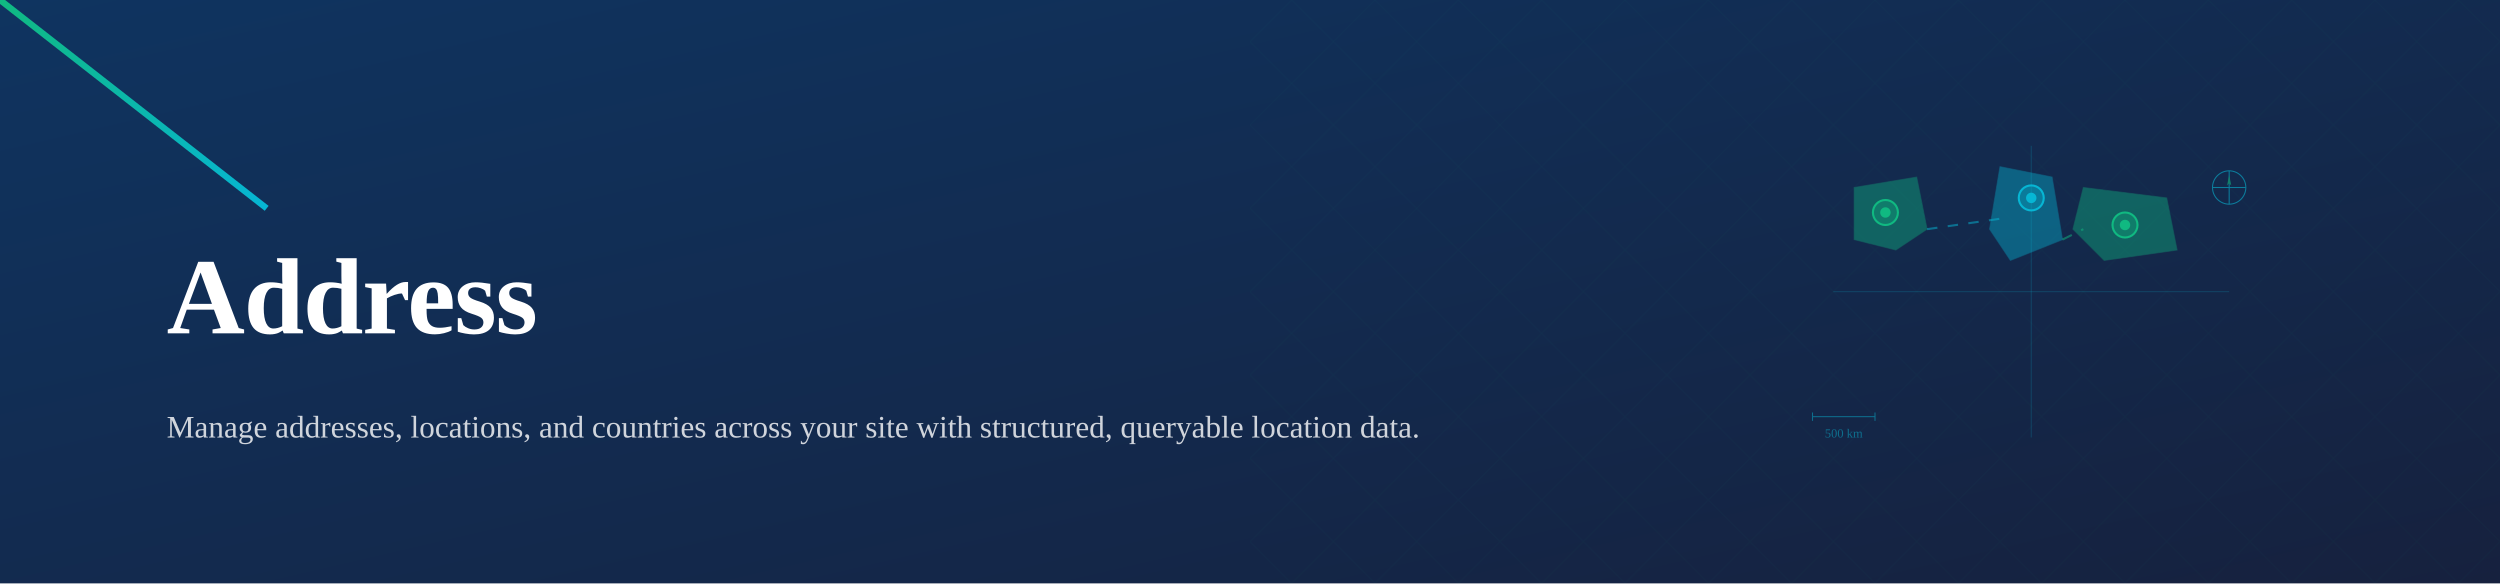
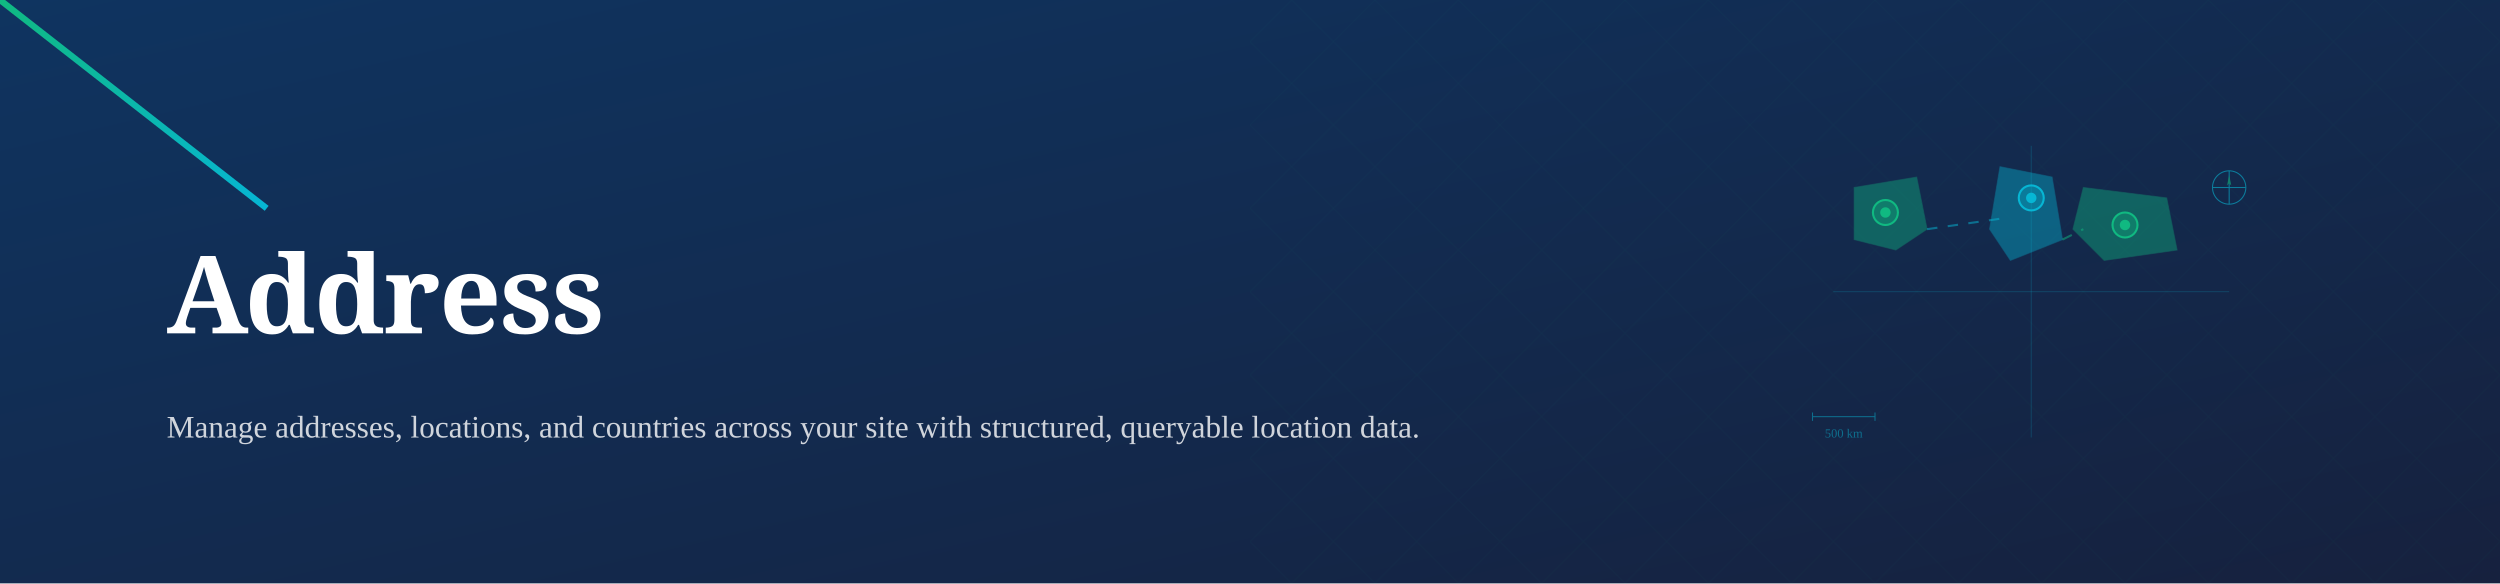
<svg xmlns="http://www.w3.org/2000/svg" viewBox="0 0 1200 280">
  <defs>
    <style>
      @keyframes regionGlow { 0%, 100% { opacity: 0.4; } 50% { opacity: 0.9; } }
      @keyframes pinBounce { 0%, 100% { transform: translateY(0px); } 50% { transform: translateY(-8px); } }
      @keyframes lineFlow { 0%, 100% { opacity: 0.2; } 50% { opacity: 0.6; } }
      .map-region { animation: regionGlow 3s ease-in-out infinite; }
      .map-region-1 { animation-delay: 0s; }
      .map-region-2 { animation-delay: 1s; }
      .map-region-3 { animation-delay: 2s; }
      .pin { animation: pinBounce 2s ease-in-out infinite; }
      .pin-1 { animation-delay: 0s; }
      .pin-2 { animation-delay: 0.4s; }
      .pin-3 { animation-delay: 0.8s; }
      .connection-line { animation: lineFlow 3s ease-in-out infinite; }
    </style>
  </defs>
  <defs>
    <linearGradient id="bgGrad2" x1="0%" y1="0%" x2="100%" y2="100%">
      <stop offset="0%" style="stop-color:#0f3460;stop-opacity:1" />
      <stop offset="100%" style="stop-color:#16213e;stop-opacity:1" />
    </linearGradient>
  </defs>
  <rect width="1200" height="280" fill="url(#bgGrad2)" />
  <defs>
    <pattern id="mapPattern" width="40" height="40" patternUnits="userSpaceOnUse">
      <path d="M 0 20 L 20 0 L 40 20 L 20 40 Z" fill="none" stroke="rgba(16, 185, 129, 0.1)" stroke-width="0.5" />
    </pattern>
  </defs>
  <rect x="600" y="0" width="600" height="280" fill="url(#mapPattern)" opacity="0.3" />
  <line x="80" y="100" x2="128" y2="100" stroke="url(#accentGrad)" stroke-width="3" rx="2" />
  <defs>
    <linearGradient id="accentGrad" x1="0%" y1="0%" x2="100%" y2="0%">
      <stop offset="0%" style="stop-color:#10b981;stop-opacity:1" />
      <stop offset="100%" style="stop-color:#06b6d4;stop-opacity:1" />
    </linearGradient>
  </defs>
-   <text x="80" y="160" font-size="52" font-weight="800" fill="white" letter-spacing="-0.5">Address</text>
+   <text x="80" y="160" font-size="52" font-weight="800" fill="white" letter-spacing="-0.5" font-family="Hoefler Text, Georgia, serif">Address</text>
  <text x="80" y="210" font-size="15" fill="rgba(255,255,255,0.8)" font-weight="500">Manage addresses, locations, and countries across your site with structured, queryable location data.</text>
  <g transform="translate(850, 60)">
    <g class="map-region map-region-1">
      <path d="M 40 30 L 70 25 L 75 50 L 60 60 L 40 55 Z" fill="#10b981" opacity="0.4" stroke="rgba(16, 185, 129, 0.6)" stroke-width="0.5" />
    </g>
    <g class="map-region map-region-2">
      <path d="M 110 20 L 135 25 L 140 55 L 115 65 L 105 50 Z" fill="#06b6d4" opacity="0.4" stroke="rgba(6, 182, 212, 0.6)" stroke-width="0.5" />
    </g>
    <g class="map-region map-region-3">
      <path d="M 150 30 L 190 35 L 195 60 L 160 65 L 145 50 Z" fill="#10b981" opacity="0.4" stroke="rgba(16, 185, 129, 0.6)" stroke-width="0.5" />
    </g>
    <line class="connection-line" x1="75" y1="50" x2="110" y2="45" stroke="rgba(6, 182, 212, 0.5)" stroke-width="1" stroke-dasharray="5,5" />
    <line class="connection-line" x1="140" y1="55" x2="150" y2="50" stroke="rgba(16, 185, 129, 0.5)" stroke-width="1" stroke-dasharray="5,5" />
    <g class="pin pin-1">
      <circle cx="55" cy="42" r="6" fill="rgba(16, 185, 129, 0.3)" stroke="#10b981" stroke-width="1" />
      <circle cx="55" cy="42" r="2.5" fill="#10b981" />
    </g>
    <g class="pin pin-2">
      <circle cx="125" cy="35" r="6" fill="rgba(6, 182, 212, 0.3)" stroke="#06b6d4" stroke-width="1" />
      <circle cx="125" cy="35" r="2.5" fill="#06b6d4" />
    </g>
    <g class="pin pin-3">
      <circle cx="170" cy="48" r="6" fill="rgba(16, 185, 129, 0.3)" stroke="#10b981" stroke-width="1" />
      <circle cx="170" cy="48" r="2.5" fill="#10b981" />
    </g>
    <line x1="30" y1="80" x2="220" y2="80" stroke="#06b6d4" stroke-width="0.5" opacity="0.2" />
    <line x1="125" y1="10" x2="125" y2="150" stroke="#06b6d4" stroke-width="0.5" opacity="0.2" />
    <g transform="translate(220, 30)" opacity="0.6">
      <circle cx="0" cy="0" r="8" fill="none" stroke="#06b6d4" stroke-width="0.5" />
      <line x1="0" y1="-8" x2="0" y2="8" stroke="#06b6d4" stroke-width="0.5" />
      <line x1="-8" y1="0" x2="8" y2="0" stroke="#06b6d4" stroke-width="0.5" />
      <polygon points="0,-6 -1,-1 0,-2 1,-1" fill="#10b981" />
    </g>
    <g transform="translate(20, 140)" opacity="0.5">
      <line x1="0" y1="0" x2="30" y2="0" stroke="#06b6d4" stroke-width="0.5" />
      <line x1="0" y1="-2" x2="0" y2="2" stroke="#06b6d4" stroke-width="0.5" />
      <line x1="30" y1="-2" x2="30" y2="2" stroke="#06b6d4" stroke-width="0.5" />
      <text x="15" y="10" font-size="6" fill="#06b6d4" text-anchor="middle">500 km</text>
    </g>
  </g>
</svg>
